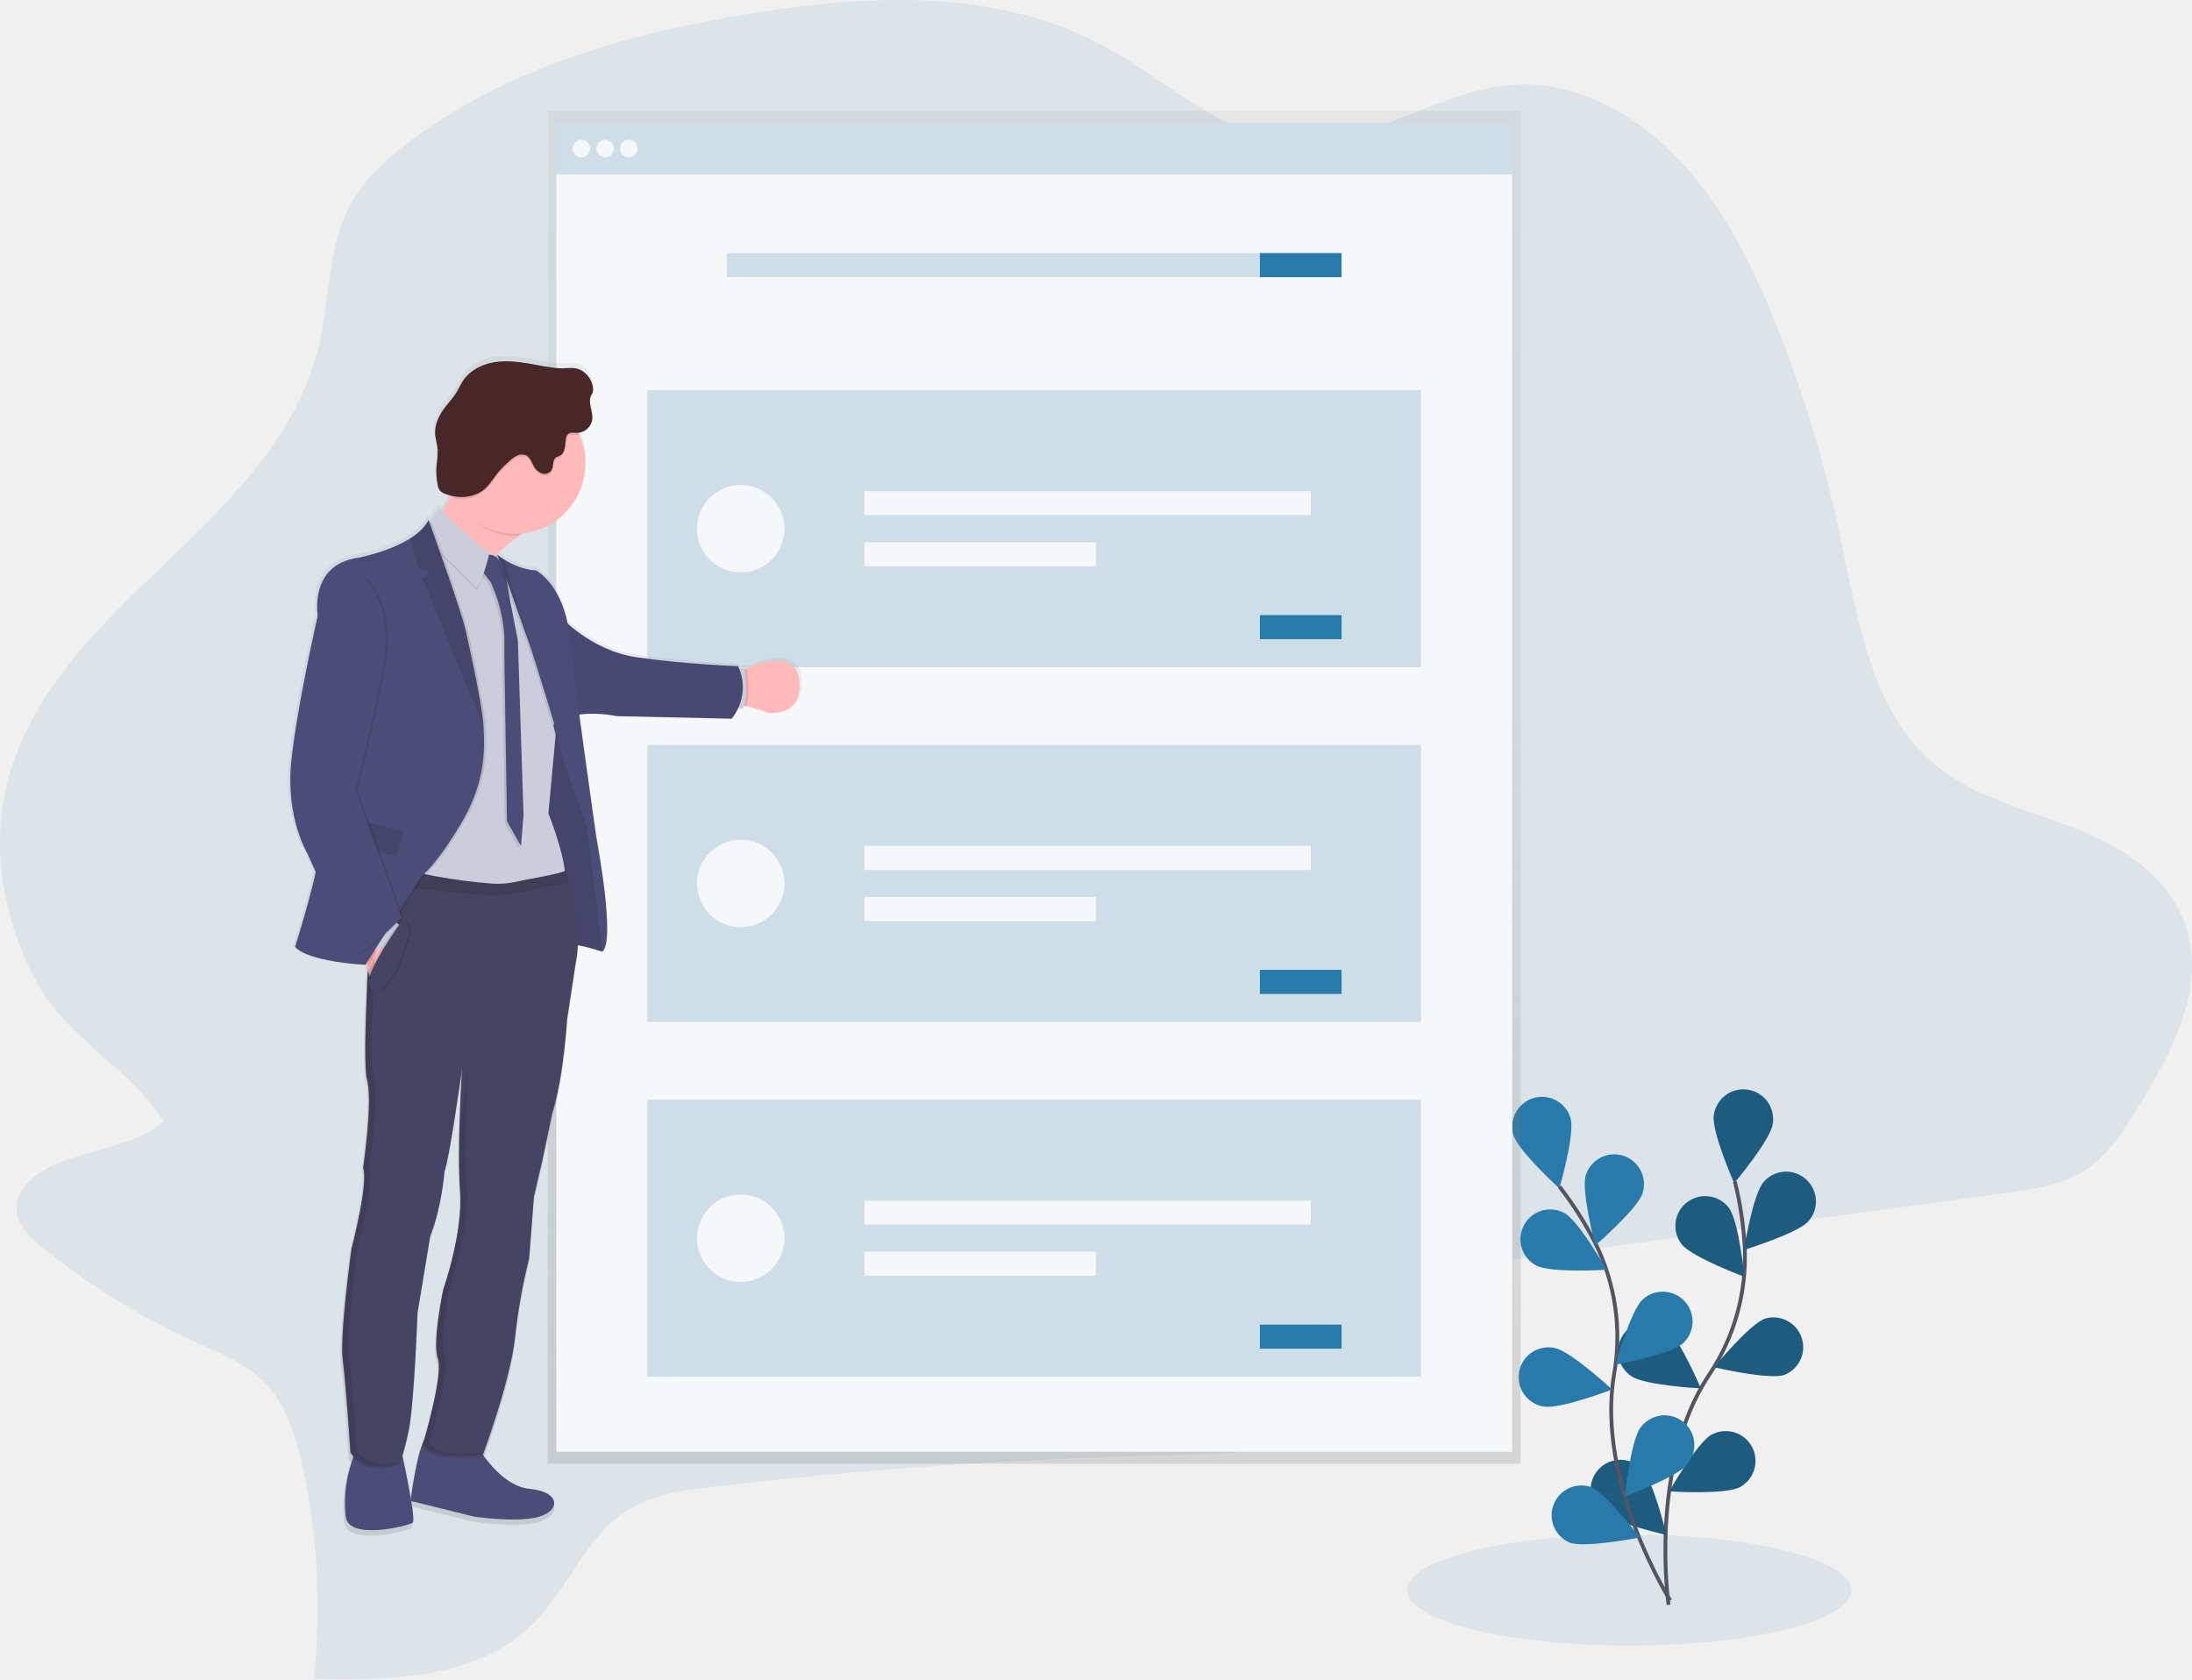
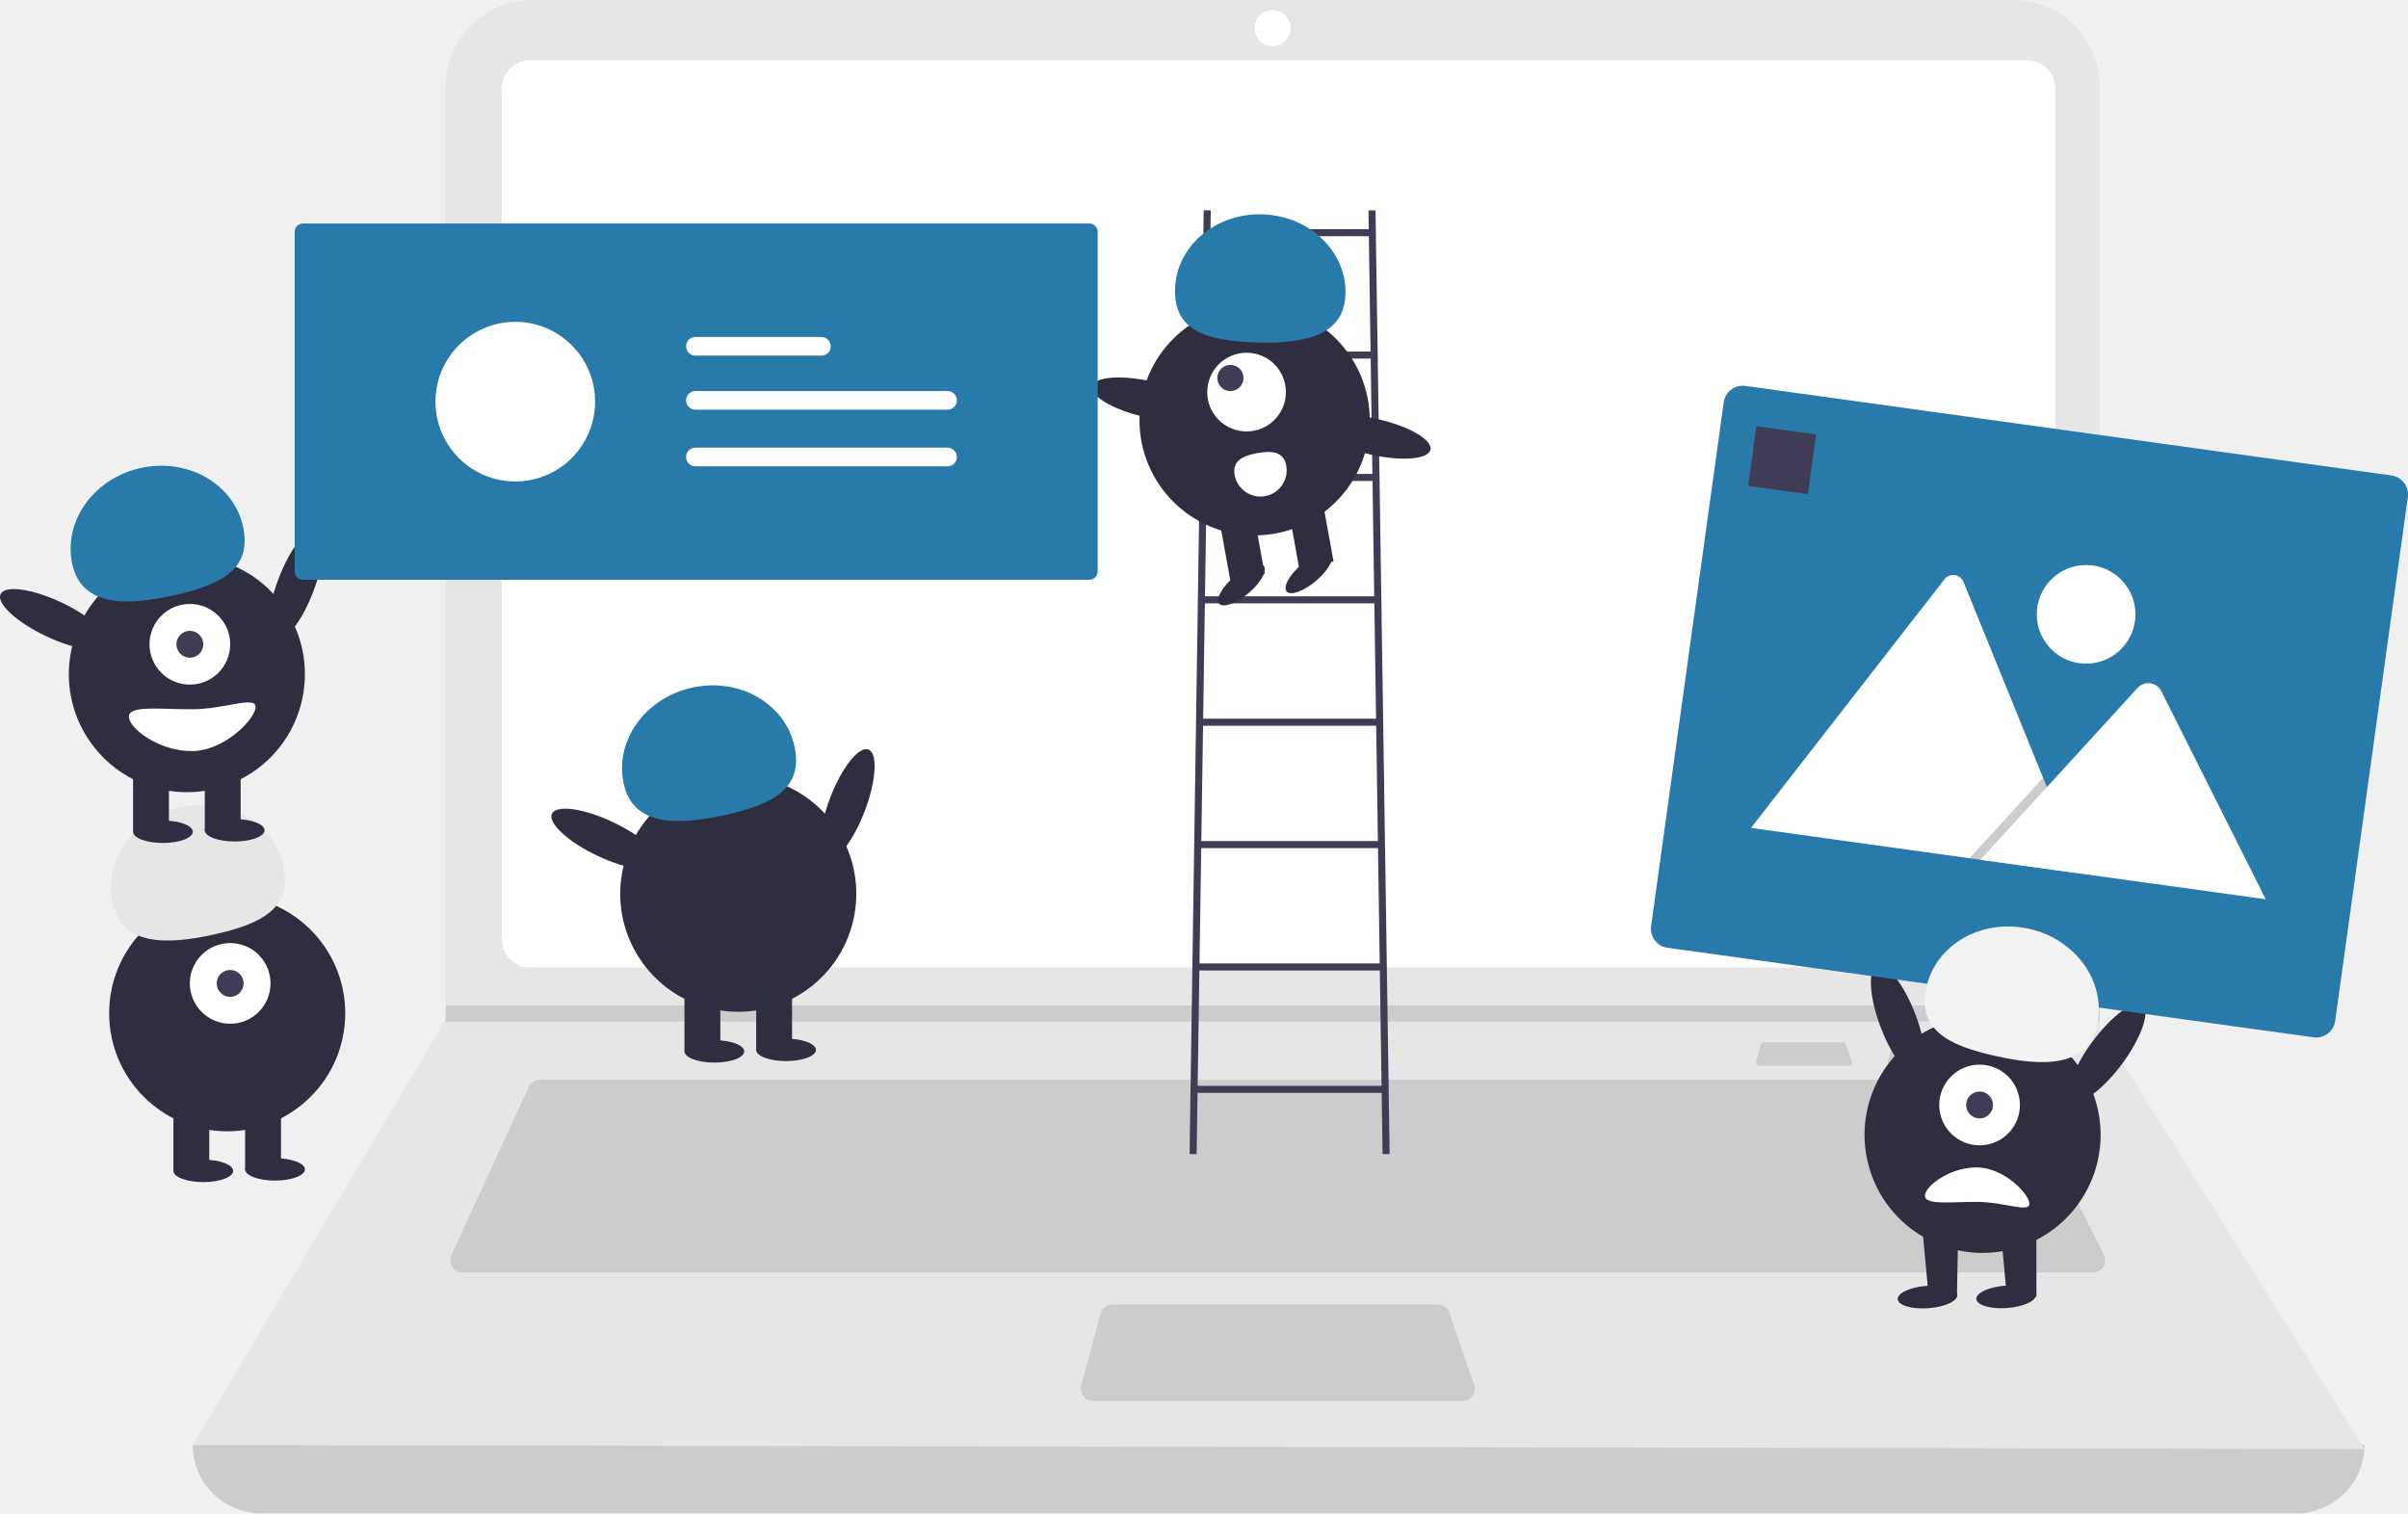
- <svg xmlns="http://www.w3.org/2000/svg" xmlns:xlink="http://www.w3.org/1999/xlink" id="70bb2b30-be60-4de4-9e4b-86e23973444e" data-name="Layer 1" width="1143.11" height="875.78" viewBox="0 0 1143.11 875.78">
-   <defs>
-     <linearGradient id="e5da6213-051c-4da8-b1b3-926fff123e76" x1="539.33" y1="763.29" x2="539.33" y2="57.83" gradientUnits="userSpaceOnUse">
-       <stop offset="0" stop-color="gray" stop-opacity="0.25" />
-       <stop offset="0.54" stop-color="gray" stop-opacity="0.12" />
-       <stop offset="1" stop-color="gray" stop-opacity="0.1" />
-     </linearGradient>
-     <linearGradient id="052f7d93-657d-41ac-9ec0-ae0276bba283" x1="1034.54" y1="812.84" x2="1034.54" y2="197.81" gradientTransform="matrix(-1, 0, 0, 1, 1347.17, 0)" xlink:href="#e5da6213-051c-4da8-b1b3-926fff123e76" />
-   </defs>
-   <ellipse cx="849.67" cy="829.19" rx="115.8" ry="28.95" fill="#277aa9" opacity="0.1" />
-   <path d="M63.7,616.77c-13.1,4.49-29,13.65-26.32,28.21,1.34,7.38,7.32,12.85,13,17.47a368.3,368.3,0,0,0,79.36,49.15c13.57,6.16,28,11.81,38.25,23.17s15,27.24,18.33,42.55a345.86,345.86,0,0,1,5.72,110.41c40.91.78,86.21-.14,115.16-29.61,17.33-17.65,26.62-43.83,47-57.49,13.59-9.11,30.34-11.37,46.52-13.27q114.87-13.43,230.93-16.26c32.42-.79,65.55-1.07,95.82-12.37s57.75-36,63.9-69.49c.95-5.16,1.57-10.85,5.1-14.45,3.15-3.23,7.87-4,12.28-4.57l265.89-36c14.56-2,29.63-4.13,41.89-12.36,11.86-8,19.86-20.78,27.51-33.24,17.53-28.52,35.72-63,23.58-95.61-9.71-26.06-35.81-41.07-60.75-50.39s-51.79-15.87-72.06-34.14c-30.84-27.8-37.68-73.95-46.37-115.36a675.43,675.43,0,0,0-33-109.89C943,151.89,927.85,121,905.27,96.61S851.62,54.93,820,56.17C778.7,57.81,742.37,90,701,86c-34.94-3.35-63.37-31.35-94.83-48.77C550.32,6.28,484.4,9,423.29,18.65c-64.8,10.21-130,28.08-182.5,68.27-12,9.2-23.48,19.82-30.53,33.66-10.8,21.23-9.87,47.1-15.28,70.69-21.8,95-138.68,134.63-162.71,228.94C23.73,453.69,30.05,490,45.72,520.94c16.85,33.31,50.7,47.51,68.05,76.1C102.17,607.63,79.06,611.5,63.7,616.77Z" transform="translate(-28.45 -12.11)" fill="#277aa9" opacity="0.1" />
-   <path d="M898.6,849s-10.48-72.2,21-119.72a110.5,110.5,0,0,0,18.68-67.38,185.42,185.42,0,0,0-5.1-33.61" transform="translate(-28.45 -12.11)" fill="none" stroke="#535461" stroke-miterlimit="10" stroke-width="2" />
-   <path d="M952.92,598.2c-1.21,8.49-20.11,30.91-20.11,30.91S921,602.28,922.18,593.79a15.53,15.53,0,1,1,30.74,4.41Z" transform="translate(-28.45 -12.11)" fill="#277aa9" />
-   <path d="M971.6,648.87c-5.64,6.46-33.69,15-33.69,15s4.64-29,10.27-35.42a15.53,15.53,0,1,1,23.42,20.41Z" transform="translate(-28.45 -12.11)" fill="#277aa9" />
-   <path d="M959,729.07c-8.13,2.74-36.66-4-36.66-4s18.62-22.66,26.75-25.39A15.53,15.53,0,0,1,959,729.07Z" transform="translate(-28.45 -12.11)" fill="#277aa9" />
-   <path d="M935.76,787.61c-7.55,4.07-36.81,2.2-36.81,2.2s14.52-25.47,22.07-29.54a15.53,15.53,0,0,1,14.74,27.34Z" transform="translate(-28.45 -12.11)" fill="#277aa9" />
-   <path d="M905.4,660.9c5.24,6.79,32.74,17,32.74,17s-2.92-29.18-8.16-36a15.53,15.53,0,0,0-24.58,19Z" transform="translate(-28.45 -12.11)" fill="#277aa9" />
-   <path d="M879.12,729.7c7,4.91,36.31,6.41,36.31,6.41s-11.5-27-18.54-31.88a15.53,15.53,0,1,0-17.77,25.47Z" transform="translate(-28.45 -12.11)" fill="#277aa9" />
-   <path d="M862.75,800.08c6.1,6,34.71,12.45,34.71,12.45S890.68,784,884.57,778a15.53,15.53,0,1,0-21.82,22.1Z" transform="translate(-28.45 -12.11)" fill="#277aa9" />
-   <path d="M952.92,598.2c-1.21,8.49-20.11,30.91-20.11,30.91S921,602.28,922.18,593.79a15.53,15.53,0,1,1,30.74,4.41Z" transform="translate(-28.45 -12.11)" opacity="0.25" />
-   <path d="M971.6,648.87c-5.64,6.46-33.69,15-33.69,15s4.64-29,10.27-35.42a15.53,15.53,0,1,1,23.42,20.41Z" transform="translate(-28.45 -12.11)" opacity="0.25" />
-   <path d="M959,729.07c-8.13,2.74-36.66-4-36.66-4s18.62-22.66,26.75-25.39A15.53,15.53,0,0,1,959,729.07Z" transform="translate(-28.45 -12.11)" opacity="0.25" />
-   <path d="M935.76,787.61c-7.55,4.07-36.81,2.2-36.81,2.2s14.52-25.47,22.07-29.54a15.53,15.53,0,0,1,14.74,27.34Z" transform="translate(-28.45 -12.11)" opacity="0.25" />
-   <path d="M905.4,660.9c5.24,6.79,32.74,17,32.74,17s-2.92-29.18-8.16-36a15.53,15.53,0,0,0-24.58,19Z" transform="translate(-28.45 -12.11)" opacity="0.25" />
-   <path d="M879.12,729.7c7,4.91,36.31,6.41,36.31,6.41s-11.5-27-18.54-31.88a15.53,15.53,0,1,0-17.77,25.47Z" transform="translate(-28.45 -12.11)" opacity="0.25" />
-   <path d="M862.75,800.08c6.1,6,34.71,12.45,34.71,12.45S890.68,784,884.57,778a15.53,15.53,0,1,0-21.82,22.1Z" transform="translate(-28.45 -12.11)" opacity="0.25" />
-   <path d="M899.46,846.71s-38.84-61.76-29.27-118A110.5,110.5,0,0,0,860,659.56a185.49,185.49,0,0,0-18.29-28.66" transform="translate(-28.45 -12.11)" fill="none" stroke="#535461" stroke-miterlimit="10" stroke-width="2" />
-   <path d="M847.51,595.43c2.32,8.26-5.87,36.41-5.87,36.41s-21.7-19.72-24-28a15.53,15.53,0,1,1,29.9-8.44Z" transform="translate(-28.45 -12.11)" fill="#277aa9" />
-   <path d="M885.11,634.19c-2.53,8.19-24.71,27.37-24.71,27.37s-7.5-28.34-5-36.54a15.53,15.53,0,0,1,29.68,9.17Z" transform="translate(-28.45 -12.11)" fill="#277aa9" />
-   <path d="M906.07,712.63c-6.32,5.79-35.15,11.15-35.15,11.15s7.84-28.25,14.16-34a15.53,15.53,0,0,1,21,22.9Z" transform="translate(-28.45 -12.11)" fill="#277aa9" />
-   <path d="M908.57,775.55c-5.25,6.78-32.76,16.93-32.76,16.93s3-29.17,8.2-36a15.53,15.53,0,1,1,24.56,19Z" transform="translate(-28.45 -12.11)" fill="#277aa9" />
-   <path d="M829.47,672c7.54,4.09,36.8,2.26,36.8,2.26s-14.48-25.49-22-29.57A15.53,15.53,0,1,0,829.47,672Z" transform="translate(-28.45 -12.11)" fill="#277aa9" />
-   <path d="M833.32,745.56c8.42,1.64,35.8-8.85,35.8-8.85s-21.45-20-29.87-21.63a15.53,15.53,0,1,0-5.93,30.48Z" transform="translate(-28.45 -12.11)" fill="#277aa9" />
-   <path d="M846.87,816.54c8,3,36.78-2.69,36.78-2.69s-17.76-23.32-25.78-26.36a15.53,15.53,0,0,0-11,29Z" transform="translate(-28.45 -12.11)" fill="#277aa9" />
-   <polygon points="285.63 57.83 285.63 85.21 285.63 763.29 793.03 763.29 793.03 85.21 793.03 57.83 285.63 57.83" fill="url(#e5da6213-051c-4da8-b1b3-926fff123e76)" />
-   <rect x="290.08" y="64.02" width="498.5" height="26.89" fill="#f6f7f9" />
-   <g opacity="0.2">
-     <rect x="290.08" y="64.02" width="498.5" height="26.89" fill="#277aa9" />
-   </g>
-   <rect x="290.08" y="90.91" width="498.5" height="666.19" fill="#f6f7f9" />
-   <circle cx="303.19" cy="77.47" r="4.56" fill="#f6f7f9" />
-   <circle cx="315.55" cy="77.47" r="4.56" fill="#f6f7f9" />
-   <circle cx="327.91" cy="77.47" r="4.56" fill="#f6f7f9" />
-   <g opacity="0.2">
-     <rect x="379.05" y="131.98" width="320.55" height="12.55" fill="#277aa9" />
-   </g>
-   <rect x="657.01" y="131.98" width="42.59" height="12.55" fill="#277aa9" />
-   <g opacity="0.2">
-     <rect x="337.61" y="203.47" width="403.44" height="144.49" fill="#277aa9" />
-   </g>
-   <rect x="450.83" y="256.13" width="232.71" height="12.55" fill="#f6f7f9" />
-   <rect x="450.83" y="282.75" width="120.73" height="12.55" fill="#f6f7f9" />
-   <rect x="657.01" y="320.77" width="42.59" height="12.55" fill="#277aa9" />
-   <circle cx="386.28" cy="275.71" r="22.81" fill="#f6f7f9" />
-   <g opacity="0.2">
-     <rect x="337.61" y="388.46" width="403.44" height="144.49" fill="#277aa9" />
-   </g>
-   <rect x="450.83" y="441.12" width="232.71" height="12.55" fill="#f6f7f9" />
-   <rect x="450.83" y="467.74" width="120.73" height="12.55" fill="#f6f7f9" />
-   <rect x="657.01" y="505.76" width="42.59" height="12.55" fill="#277aa9" />
-   <circle cx="386.28" cy="460.7" r="22.81" fill="#f6f7f9" />
-   <g opacity="0.2">
-     <rect x="337.61" y="573.45" width="403.44" height="144.49" fill="#277aa9" />
-   </g>
-   <rect x="450.83" y="626.11" width="232.71" height="12.55" fill="#f6f7f9" />
-   <rect x="450.83" y="652.73" width="120.73" height="12.55" fill="#f6f7f9" />
-   <rect x="657.01" y="690.75" width="42.59" height="12.55" fill="#277aa9" />
-   <circle cx="386.28" cy="645.69" r="22.81" fill="#f6f7f9" />
-   <path d="M192,466.51c-3.87,17.61-10.85,39.31-10.85,39.31,6.9,8.05,37,9.49,37,9.49l.05-.06.47,0c.21,1.11.45,2.18.74,3.2q-.08,1.51-.15,3.06a8.35,8.35,0,0,0-.43,3.76,8.52,8.52,0,0,0,.22.84c-.72,15.94-1.23,32.94-.79,42.76a41.15,41.15,0,0,0,.85,8.28,29.81,29.81,0,0,1,.88,6.35c.49,14.37-3,38.51-3,38.51s.09.33.14.5c-.06.41-.1.65-.1.65a11.39,11.39,0,0,1,.51,3c.26,12.12-6.69,38.49-6.69,38.49s-5.62,40.55-4.82,56a35.62,35.62,0,0,0,.27,3.69c1.72,12.85,4,48.73,4,48.73a16.12,16.12,0,0,0,1.31,1.69c-.2.8-.44,1.61-.7,2.41a67.6,67.6,0,0,0-3.35,25.12c.07,1,.15,2.09.25,3.19,1.15,13.24,33.18,5,35.29,3.46.72-.53.21-5.33-.78-11.42l33,8.15s23.4,3.46,34.53,0,10.74-13-5.18-14.57c-11.15-1.08-20-11.46-24.37-17.59,1.69-4.61,14.36-39.6,16.69-61.26a306.66,306.66,0,0,1,7.39-41.52l2.49-32.23,4.42-19,5.27-25.12c5.95-18.42,7.77-49.21,7.77-49.21l4.6-30.21A58.48,58.48,0,0,0,330,505a111.68,111.68,0,0,1,12.75,3.41c7.2-5.6-3-59.56-3-59.56s-4.91-34.08-9.07-65.15c9.53-1.43,19.86.81,19.86.81l60.43,1.33a30.71,30.71,0,0,0,3.24-5.28h2.59a5.55,5.55,0,0,0,.75-1.46l1.07.2a89.37,89.37,0,0,1,11.56,3.51s19.06,2.3,16.18-17.69c-2.14-14.9-19.1-9.49-27.58-5.79l-1.07.49c-.08-.56-.13-.88-.13-.88l-2.73.5a13.2,13.2,0,0,0-.57-1.22s-29.64-1.15-53.67-4.75c-17.09-2.56-30-12.33-36.07-17.75-4.21-21.37-16.44-27.86-16.44-27.86-6.79-.34-12.91-3.33-16.67-5.64a35.23,35.23,0,0,1-3.9-2.7l-.66.38-.08-.07c4.07-3.78,8.29-7.25,12-10.16l1.67-1.29a37.07,37.07,0,0,0,30.28-51.91c-.16-.36-.35-.72-.52-1.07a8.32,8.32,0,0,0,7.34-7.23c.37-4.19-2.52-8.65-.63-12.41a12.06,12.06,0,0,0,.9-1.75,4.73,4.73,0,0,0,.14-1.76,12.39,12.39,0,0,0-5-9c-4.29-3.11-8.1-1.53-12.79-1.8-5.42-.31-10.79-1.62-16.13-2.5-6.13-1-12.41-1.68-18.53-.61s-12.11,4.07-15.66,9.17c-1.52,2.18-2.55,4.67-4,6.92-1.63,2.6-3.74,4.85-5.61,7.27-3.15,4.07-5.7,8.95-5.45,14.09.14,2.91,1.17,5.71,1.37,8.62a52.49,52.49,0,0,1-.6,8.1,35.46,35.46,0,0,0,.59,10.33,6.4,6.4,0,0,0,1.18,2.94,6.27,6.27,0,0,0,2.6,1.67,23.23,23.23,0,0,0,3.19,1,45.69,45.69,0,0,1-4.47,8.05l-1.62-1.68-4.38,6.84-.17-.46c-.21.43-.45.84-.7,1.25l-.45-1.25c-1.94,3.89-5.57,7.14-9.81,9.82-11.46,7.2-27.45,10.18-27.45,10.18-25.76,3.74-21,30.35-21,30.35s-10.93,47.48-14,76.83,8.34,48.05,8.34,48.05Zm122.85-86.78c1,3.27,1.88,6.37,2.63,9.08L317,389C316.45,386.49,315.7,383.27,314.88,379.73Zm-28.34-79.67-.14.09.13-.13ZM242.08,796.19c-1.26-7.53-3.14-16.62-4.3-22.05.82-2.67,1.91-6.75,3.19-12.82,2.88-13.61,4.6-61.77,4.6-61.77l6.72-40.46c6.14-15.54,7.48-34,7.48-34,2.47-6.52,8.18-46.43,9.09-52.84-.26,4.43-.88,15.65-1.21,28.11,0,.11,0,.23,0,.34-.25,9.41-.32,19.5,0,27.87v0c.09,2.35.21,4.58.37,6.64.05.53.08,1.08.1,1.62.72,21.7-9,49-9,49s-4.33,20.24-3.69,31.55a20.82,20.82,0,0,0,.86,6,10.61,10.61,0,0,1,.49,2.78c.18,10.82-6.21,33.53-7.84,39.1C245.38,772.6,242.73,791.31,242.08,796.19Z" transform="translate(-28.45 -12.11)" fill="url(#052f7d93-657d-41ac-9ec0-ae0276bba283)" />
-   <path d="M277.73,766.66s11.22,20.34,27,21.86,16.16,11,5.13,14.45-34.22,0-34.22,0l-33.08-8.17s4-32.7,9.31-34.41S277.73,766.66,277.73,766.66Z" transform="translate(-28.45 -12.11)" fill="#4c4c78" />
-   <path d="M237.42,767s8.37,37.64,6.28,39.17-33.84,9.69-35-3.43c-.1-1.09-.18-2.15-.24-3.16a66.64,66.64,0,0,1,3.32-24.9,20.63,20.63,0,0,0,1.29-7.68C212.52,761.72,237.42,767,237.42,767Z" transform="translate(-28.45 -12.11)" fill="#4c4c78" />
-   <path d="M247.79,290.47s25.66,63,21.1,42.8c-3-13.42,16.51-31.23,30-41.7,6.87-5.34,12.19-8.77,12.19-8.77s-48.2-56.18-44.78-31.94a36.5,36.5,0,0,1-2.63,19.56A51.28,51.28,0,0,1,247.79,290.47Z" transform="translate(-28.45 -12.11)" fill="#ffb9b9" />
-   <path d="M411.77,380a14.75,14.75,0,0,1,5.87.37,86.62,86.62,0,0,1,11.45,3.48s18.9,2.28,16-17.53c-2.12-14.78-18.92-9.42-27.33-5.74-2.86,1.25-4.76,2.31-4.76,2.31Z" transform="translate(-28.45 -12.11)" fill="#ffb9b9" />
-   <path d="M411.77,380a14.75,14.75,0,0,1,5.87.37c2.05-5.19.49-17.48.16-19.79-2.86,1.25-4.76,2.31-4.76,2.31Z" transform="translate(-28.45 -12.11)" opacity="0.1" />
-   <path d="M411.67,361.13l4.94-.91s2.54,17-.77,21.44h-5.69Z" transform="translate(-28.45 -12.11)" fill="#cbcdda" />
-   <path d="M312.52,392.12s15.12-9,16.92,2.37,4.19,30.9,4.19,30.9l4.18,24.81,5.42,49.72-.76,8.46S326.4,503,322.6,504.86,315.75,484,315.75,484l-6.27-23.58-1-50Z" transform="translate(-28.45 -12.11)" fill="#4c4c78" />
-   <path d="M312.52,392.12s15.12-9,16.92,2.37,4.19,30.9,4.19,30.9l4.18,24.81,5.42,49.72-.76,8.46S326.4,503,322.6,504.86,315.75,484,315.75,484l-6.27-23.58-1-50Z" transform="translate(-28.45 -12.11)" opacity="0.1" />
-   <path d="M320.65,333.56s15.69,17.68,39.5,21.25,53.19,4.7,53.19,4.7,7.41,13.26-3.28,27.38l-59.89-1.32s-13.26-2.88-23.53,0Z" transform="translate(-28.45 -12.11)" fill="#4c4c78" />
-   <path d="M320.65,333.56s15.69,17.68,39.5,21.25,53.19,4.7,53.19,4.7,7.41,13.26-3.28,27.38l-59.89-1.32s-13.26-2.88-23.53,0Z" transform="translate(-28.45 -12.11)" opacity="0.05" />
-   <path d="M450.84,406.14" transform="translate(-28.45 -12.11)" fill="none" stroke="blue" stroke-miterlimit="10" />
-   <path d="M266.23,269.87c5.85,12.51,16,21.74,30.76,21.74.65,0,1.28,0,1.92,0,6.87-5.34,12.19-8.77,12.19-8.77s-48.2-56.18-44.78-31.94C267.37,258.27,268.58,264.3,266.23,269.87Z" transform="translate(-28.45 -12.11)" opacity="0.1" />
-   <path d="M260.25,253.73A36.74,36.74,0,1,0,297,217,36.66,36.66,0,0,0,260.25,253.73Z" transform="translate(-28.45 -12.11)" fill="#ffb9b9" />
-   <path d="M237.8,478.24s81.94,7.23,85-3.23-8.36-38.78-8.36-38.78l3.66-39.55.14-1.52S308,352.38,308.34,349c.35-3.07-16.53-39-20-46.31l-.63-1.32-.65.38-.28.17-4,2.34-15.87-3.74-19.1-10L246,399.92Z" transform="translate(-28.45 -12.11)" fill="#cbcdda" />
-   <path d="M280.39,302.66s5.61-1.52,7.8,4.09a57.66,57.66,0,0,0,3,7l2.19,13,4,20.53,2.94,91L299,454.48l-7.32-13-1.33-85v-10.6a76.71,76.71,0,0,0-6.1-26.56l-1-2.39-6.37-8.17Z" transform="translate(-28.45 -12.11)" opacity="0.1" />
-   <path d="M281.53,301.52s5.61-1.52,7.8,4.09a57.66,57.66,0,0,0,3,7l2.19,13,4,20.53,2.95,91-1.34,16.16-7.32-13-1.33-85v-10.6a76.7,76.7,0,0,0-6.09-26.56l-1-2.39L278,307.61Z" transform="translate(-28.45 -12.11)" fill="#4c4c78" />
-   <path d="M257.58,278s19.39,20.54,26.23,23c0,0-3.42,15.59-6.84,18.63,0,0-20.35-20.75-24-22.43l-3-7.39Z" transform="translate(-28.45 -12.11)" opacity="0.1" />
-   <path d="M257.58,276.9s19.39,20.54,26.23,23c0,0-3.42,15.59-6.84,18.63,0,0-20.35-20.75-24-22.43l-3-7.39Z" transform="translate(-28.45 -12.11)" fill="#cbcdda" />
-   <path d="M286.58,301.35l.2.53L293,318.54,304.1,350s.11.32.3.92c1.84,5.72,11.74,36.77,13.69,45.8l.14-1.52S308,352.38,308.34,349c.35-3.07-16.53-39-20-46.31-.55-.38-1-.7-1.28-.94Z" transform="translate(-28.45 -12.11)" opacity="0.1" />
-   <path d="M287.71,301.33l6.42,17.21L305.24,350s.11.32.3.92c1.95,6.1,13.06,40.9,14,47.27,1,7,15,44.78,15,44.78l8,65.45c7.13-5.56-3-59-3-59s-11.41-79.28-14.11-105.65S308.1,309.6,308.1,309.6c-6.73-.34-12.79-3.3-16.52-5.59A35.28,35.28,0,0,1,287.71,301.33Z" transform="translate(-28.45 -12.11)" fill="#4c4c78" />
-   <path d="M207.2,722.36c1.71,12.74,4,48.3,4,48.3,8,12,25.67,5.51,25.67,5.51s1.89-3.62,4.74-17.12,4.57-61.22,4.57-61.22l6.66-40.11c6.08-15.4,7.41-33.65,7.41-33.65,2.66-7,9.13-53.24,9.13-53.24s-2.67,41.45-1,63.31-8.74,51.34-8.74,51.34-5.9,27.57-2.85,36.12-7.61,43.92-7.61,43.92c.95,10.27,31.18,6.08,31.18,6.08s14.26-38.21,16.73-61.22a303.86,303.86,0,0,1,7.33-41.16l2.46-31.94,4.38-18.82,5.23-24.9c5.89-18.26,7.7-48.77,7.7-48.77l4.56-29.94c3-14.81-.87-32.17-3.47-41.29-1.12-3.93-2-6.34-2-6.34-2.62,1.86-17.62,4-25.38,5.81a44.16,44.16,0,0,1-13,1A288.83,288.83,0,0,1,227,463.44l-2-.6-.4,3.42-.94,8.16L222,488.89s-5.14,77.19-2.1,87.65-2.09,45.59-2.09,45.59c2.85,8.34-6.08,42.24-6.08,42.24S205.49,709.63,207.2,722.36Z" transform="translate(-28.45 -12.11)" opacity="0.1" />
-   <path d="M207.2,721.22c1.71,12.74,4,48.3,4,48.3,8,12,25.67,5.51,25.67,5.51s1.89-3.62,4.74-17.12,4.57-61.22,4.57-61.22l6.66-40.11c6.08-15.4,7.41-33.65,7.41-33.65,2.66-7,9.13-53.24,9.13-53.24s-2.67,41.45-1,63.31-8.74,51.34-8.74,51.34-5.9,27.57-2.85,36.12-7.61,43.92-7.61,43.92c.95,10.27,31.18,6.08,31.18,6.08s14.26-38.21,16.73-61.22a303.86,303.86,0,0,1,7.33-41.16l2.46-31.94,4.38-18.82,5.23-24.9c5.89-18.26,7.7-48.77,7.7-48.77l4.56-29.95c3-14.8-.87-32.16-3.47-41.28-1.12-3.93-2-6.34-2-6.34-2.62,1.86-17.62,4-25.38,5.81a44.16,44.16,0,0,1-13,1A288.83,288.83,0,0,1,227,462.3l-2-.6-.4,3.42-.94,8.16L222,487.75s-5.14,77.19-2.1,87.65S217.84,621,217.84,621c2.85,8.34-6.08,42.24-6.08,42.24S205.49,708.49,207.2,721.22Z" transform="translate(-28.45 -12.11)" fill="#474463" />
-   <path d="M260.25,253.73A36.66,36.66,0,0,0,265.12,272c5.72,1,11.81-.1,16.14-3.89,2.93-2.58,4.82-6.11,7.34-9.1a53.49,53.49,0,0,1,5.25-5.18,16.26,16.26,0,0,1,4.14-3,5.62,5.62,0,0,1,5-.06c2,1.13,2.72,3.64,3.86,5.65a7.54,7.54,0,0,0,4.21,3.67,4.46,4.46,0,0,0,5-1.71c1.24-2.14.33-5.48,2.42-6.78a12.6,12.6,0,0,1,1.7-.69c2.69-1.22,3-4.83,3.22-7.77.12-1.45.43-3.09,1.65-3.87s2.81-.39,4.26-.35a6,6,0,0,0,1.28-.11,36.74,36.74,0,0,0-70.33,14.89Z" transform="translate(-28.45 -12.11)" opacity="0.1" />
-   <path d="M332.79,206a12.2,12.2,0,0,1,4.95,8.88,4.67,4.67,0,0,1-.13,1.75,13,13,0,0,1-.89,1.74c-1.88,3.72,1,8.14.62,12.3a8.18,8.18,0,0,1-8,7.18c-1.45,0-3-.43-4.26.35s-1.53,2.42-1.65,3.87c-.23,2.95-.53,6.56-3.22,7.77a14.11,14.11,0,0,0-1.7.7c-2.09,1.3-1.17,4.65-2.42,6.77a4.45,4.45,0,0,1-5,1.72,7.58,7.58,0,0,1-4.21-3.67c-1.15-2-1.84-4.52-3.86-5.65a5.65,5.65,0,0,0-5,.05,16.3,16.3,0,0,0-4.14,3,54.63,54.63,0,0,0-5.25,5.18c-2.52,3-4.41,6.52-7.35,9.1-5.52,4.85-14,5.33-20.8,2.57a6.36,6.36,0,0,1-2.58-1.65A6.46,6.46,0,0,1,256.7,265a35.54,35.54,0,0,1-.59-10.24,51.68,51.68,0,0,0,.6-8c-.19-2.88-1.22-5.66-1.36-8.54-.25-5.09,2.28-9.93,5.4-14,1.86-2.4,3.95-4.63,5.56-7.2,1.4-2.23,2.42-4.7,3.93-6.86,3.52-5,9.46-8,15.52-9.09s12.29-.4,18.37.6c5.29.88,10.61,2.17,16,2.48C324.76,204.43,328.54,202.86,332.79,206Z" transform="translate(-28.45 -12.11)" fill="#472727" />
-   <path d="M287.71,301.33l6.42,17.21L305.24,350s.11.32.3.92l0,0-14-46.91A35.28,35.28,0,0,1,287.71,301.33Z" transform="translate(-28.45 -12.11)" opacity="0.1" />
-   <path d="M218.32,498.21s-.67,20.81,4.94,26l14.92-28.14L225.64,490Z" transform="translate(-28.45 -12.11)" fill="#ffb9b9" />
-   <path d="M183.48,505.81c6.85,8,36.64,9.41,36.64,9.41l29.53-46.48s7-4.85,20.09-26.67,12.69-38.64,12-51.19-9-48.63-9-48.63c-1.27-8.12-19.66-59-19.66-59-1.93,3.86-5.52,7.07-9.73,9.73C232,300.09,216.13,303,216.13,303c-25.53,3.71-20.82,30.09-20.82,30.09S195,435.66,196.6,447.92,183.48,505.81,183.48,505.81Z" transform="translate(-28.45 -12.11)" opacity="0.1" />
-   <polygon points="189.49 490.09 190.34 497.69 200.71 493.89 208.31 482.39 202.61 477.92 189.49 490.09" fill="#cbcdda" />
-   <path d="M218.3,472.73l5.42.55L276,478.5a84.69,84.69,0,0,0,25.12-1.23l24.23-4.85c-1.12-3.93-2-6.34-2-6.34-2.62,1.86-17.62,4-25.38,5.81a44.16,44.16,0,0,1-13,1A288.83,288.83,0,0,1,227,462.3l-2.36,2.82Z" transform="translate(-28.45 -12.11)" opacity="0.1" />
-   <g opacity="0.1">
-     <path d="M322.75,466.37a5.45,5.45,0,0,0,.51-.29l.05.14Z" transform="translate(-28.45 -12.11)" />
-     <path d="M211.71,663.23s8.94-33.9,6.08-42.24c0,0,5.14-35.13,2.09-45.59s2.1-87.65,2.1-87.65l1.69-14.47,1-8.16.4-3.42s.68.22,2,.6l1.21.36L228,464l-.95,8.16-1.69,14.47s-5.13,77.18-2.1,87.65-2.08,45.59-2.08,45.59c2.85,8.34-6.08,42.24-6.08,42.24s-6.28,45.26-4.57,58,4,48.29,4,48.29c5.83,8.76,16.84,7.66,22.34,6.43-.06.15-.1.23-.1.23s-17.68,6.46-25.67-5.51c0,0-2.28-35.56-4-48.3S211.71,663.23,211.71,663.23Z" transform="translate(-28.45 -12.11)" />
-     <path d="M256.77,720.46c-3-8.55,2.86-36.12,2.86-36.12s10.44-29.47,8.73-51.34c-.71-9.11-.66-21.61-.36-33.1,2.43-14.8,4.74-31.35,4.74-31.35s-2.67,41.44-.95,63.31-8.74,51.34-8.74,51.34-5.9,27.57-2.85,36.12-7.61,43.92-7.61,43.92c.76,8.23,20.3,7.18,28,6.43l-.29.79s-30.23,4.19-31.17-6.08C249.17,764.38,259.81,729,256.77,720.46Z" transform="translate(-28.45 -12.11)" />
-   </g>
-   <path d="M182.34,505.81c6.85,8,36.64,9.41,36.64,9.41l29.52-46.48s7-4.85,20.1-26.67,12.69-38.64,12-51.19-9-48.63-9-48.63c-1.27-8.12-19.66-59-19.66-59-1.93,3.86-5.52,7.07-9.73,9.73C230.85,300.09,215,303,215,303c-25.53,3.71-20.82,30.09-20.82,30.09s-.28,102.53,1.29,114.79S182.34,505.81,182.34,505.81Z" transform="translate(-28.45 -12.11)" fill="#4c4c78" />
-   <path d="M246.5,308.46l6.42,2.42-4.28,3,31.92,77c-.74-12.55-9-48.63-9-48.63-1.27-8.12-19.66-59-19.66-59-1.93,3.86-5.52,7.07-9.73,9.73Z" transform="translate(-28.45 -12.11)" opacity="0.1" />
-   <polygon points="210.36 433.52 177.7 425.11 173.42 438.37 206.79 446.5 210.36 433.52" opacity="0.1" />
-   <path d="M220.12,313.88s14.83,14,9.27,45.06-14.54,64.88-14.54,64.88L239,490.7s-16.83,17.54-25.1,19.67l-24.1-53.47s-11.26-18.54-8.27-47.62,13.83-76.15,13.83-76.15S195.31,304.47,220.12,313.88Z" transform="translate(-28.45 -12.11)" opacity="0.1" />
-   <path d="M219,313.88s14.83,14,9.27,45.06-14.54,64.88-14.54,64.88L237.8,490.7S221,508.24,212.71,510.37l-24.1-53.47s-11.26-18.54-8.27-47.62,13.83-76.15,13.83-76.15S194.17,304.47,219,313.88Z" transform="translate(-28.45 -12.11)" fill="#4c4c78" />
-   <path d="M237,492.12s-18.82,26-17.39,33,6.94,3.23,6.94,3.23L234,518.17l6.66-19S240,491,237,492.12Z" transform="translate(-28.45 -12.11)" opacity="0.1" />
-   <path d="M239.33,492.12s-18.83,26-17.4,33,6.94,3.23,6.94,3.23l7.41-10.17,6.66-19S242.29,491,239.33,492.12Z" transform="translate(-28.45 -12.11)" opacity="0.1" />
-   <path d="M238.18,492.12s-18.82,26-17.39,33,6.94,3.23,6.94,3.23l7.41-10.17,6.66-19S241.15,491,238.18,492.12Z" transform="translate(-28.45 -12.11)" fill="#474463" />
+ <svg xmlns="http://www.w3.org/2000/svg" id="f241e7b9-92bc-4a39-8e1f-dd6f59c49ece" data-name="Layer 1" width="878.64" height="552.215" viewBox="0 0 878.64 552.215">
+   <path d="M998.543,726.107H255.909a24.901,24.901,0,0,1-24.901-24.901v0q403.807-46.93,792.435,0v0A24.901,24.901,0,0,1,998.543,726.107Z" transform="translate(-160.6798 -173.8927)" fill="#ccc" />
+   <path d="M1023.444,702.671,231.008,701.206l91.84-154.532.439-.732V205.37a31.475,31.475,0,0,1,31.478-31.478H895.292a31.475,31.475,0,0,1,31.478,31.478v342.915Z" transform="translate(-160.6798 -173.8927)" fill="#e6e6e6" />
+   <path d="M354.048,195.864a10.265,10.265,0,0,0-10.253,10.253V516.647a10.265,10.265,0,0,0,10.253,10.253H900.404a10.266,10.266,0,0,0,10.253-10.253V206.117a10.265,10.265,0,0,0-10.253-10.253Z" transform="translate(-160.6798 -173.8927)" fill="#fff" />
+   <path d="M357.639,567.913a4.406,4.406,0,0,0-3.992,2.558l-28.299,61.52a4.394,4.394,0,0,0,3.992,6.231H924.45a4.394,4.394,0,0,0,3.929-6.36l-30.76-61.52a4.372,4.372,0,0,0-3.929-2.429Z" transform="translate(-160.6798 -173.8927)" fill="#ccc" />
+   <circle cx="464.349" cy="10.253" r="6.591" fill="#fff" />
+   <path d="M566.534,649.94a4.401,4.401,0,0,0-4.243,3.251l-7.099,26.366a4.394,4.394,0,0,0,4.243,5.537H694.433a4.393,4.393,0,0,0,4.151-5.832l-9.126-26.366a4.397,4.397,0,0,0-4.153-2.957Z" transform="translate(-160.6798 -173.8927)" fill="#ccc" />
+   <polygon points="766.09 366.922 766.09 372.782 162.169 372.782 162.623 372.049 162.623 366.922 766.09 366.922" fill="#ccc" />
+   <path d="M852.227,554.237a1.072,1.072,0,0,0-1.033.792l-1.729,6.42a1.07,1.07,0,0,0,1.033,1.348H883.372a1.07,1.07,0,0,0,1.011-1.42l-2.222-6.42a1.071,1.071,0,0,0-1.011-.72Z" transform="translate(-160.6798 -173.8927)" fill="#ccc" />
+   <path d="M804.227,554.237a1.072,1.072,0,0,0-1.033.792l-1.729,6.42a1.07,1.07,0,0,0,1.033,1.348H835.372a1.07,1.07,0,0,0,1.011-1.42l-2.222-6.42a1.071,1.071,0,0,0-1.011-.72Z" transform="translate(-160.6798 -173.8927)" fill="#ccc" />
+   <path d="M665.161,595.032h2.576l-5.153-344.388h-2.576l.103,6.871H602.364l.103-6.871h-2.576l-5.153,344.388h2.576l.334-22.329h67.179Zm-3.714-248.2H601.028l.63-42.082h59.16Zm.039,2.576.63,42.082h-61.756l.63-42.082Zm.668,44.659.63,42.082H599.691l.63-42.082Zm.668,44.659.63,42.082H599.023l.63-42.082Zm.668,44.659.63,42.082H598.355l.63-42.082ZM660.15,260.091l.63,42.082H601.696l.63-42.082ZM597.687,570.126l.63-42.082h65.842l.63,42.082Z" transform="translate(-160.6798 -173.8927)" fill="#3f3d56" />
+   <circle cx="457.794" cy="153.358" r="42.012" fill="#2f2e41" />
+   <rect x="632.562" y="357.238" width="12.763" height="22.867" transform="translate(-216.1336 -54.17899) rotate(-10.26106)" fill="#2f2e41" />
+   <rect x="607.444" y="361.785" width="12.763" height="22.867" transform="translate(-217.3453 -58.58065) rotate(-10.26106)" fill="#2f2e41" />
+   <ellipse cx="613.672" cy="387.298" rx="10.636" ry="3.989" transform="translate(-265.6056 314.4538) rotate(-40.26106)" fill="#2f2e41" />
+   <ellipse cx="638.267" cy="382.846" rx="10.636" ry="3.989" transform="translate(-256.9018 329.2941) rotate(-40.26106)" fill="#2f2e41" />
+   <circle cx="454.853" cy="143.081" r="14.359" fill="#fff" />
+   <circle cx="448.952" cy="137.934" r="4.786" fill="#3f3d56" />
+   <path d="M651.616,281.545c.632-15.554-12.773-28.728-29.941-29.425s-31.597,11.346-32.229,26.9,11.302,19.087,28.47,19.785S650.984,297.099,651.616,281.545Z" transform="translate(-160.6798 -173.8927)" fill="#277aa9" />
+   <ellipse cx="579.682" cy="319.596" rx="6.594" ry="21.006" transform="translate(-22.02934 639.3272) rotate(-77.0899)" fill="#2f2e41" />
+   <ellipse cx="662.15" cy="333.311" rx="6.594" ry="21.006" transform="translate(28.6462 730.3615) rotate(-77.0899)" fill="#2f2e41" />
+   <path d="M630.013,343.807a9.572,9.572,0,1,1-18.835,3.429l-.003-.018c-.942-5.202,3.08-7.043,8.283-7.985S629.071,338.605,630.013,343.807Z" transform="translate(-160.6798 -173.8927)" fill="#fff" />
+   <ellipse cx="469.866" cy="467.526" rx="21.534" ry="6.76" transform="translate(-295.2829 565.6119) rotate(-69.08217)" fill="#2f2e41" />
+   <circle cx="430.059" cy="500.048" r="43.067" transform="translate(-293.1005 670.5622) rotate(-80.78252)" fill="#2f2e41" />
+   <rect x="249.753" y="359.955" width="13.084" height="23.442" fill="#2f2e41" />
+   <rect x="275.921" y="359.955" width="13.084" height="23.442" fill="#2f2e41" />
+   <ellipse cx="260.656" cy="383.67" rx="10.903" ry="4.089" fill="#2f2e41" />
+   <ellipse cx="286.824" cy="383.125" rx="10.903" ry="4.089" fill="#2f2e41" />
+   <path d="M388.282,459.997c-3.477-15.574,7.639-31.31,24.829-35.149s33.944,5.675,37.422,21.249-7.915,21.318-25.105,25.156S391.759,475.571,388.282,459.997Z" transform="translate(-160.6798 -173.8927)" fill="#277aa9" />
+   <ellipse cx="381.55" cy="480.065" rx="6.76" ry="21.534" transform="translate(-376.387 445.1919) rotate(-64.62574)" fill="#2f2e41" />
+   <circle cx="82.901" cy="369.763" r="43.067" fill="#2f2e41" />
+   <rect x="63.275" y="403.563" width="13.084" height="23.442" fill="#2f2e41" />
+   <rect x="89.443" y="403.563" width="13.084" height="23.442" fill="#2f2e41" />
+   <ellipse cx="74.178" cy="427.277" rx="10.903" ry="4.089" fill="#2f2e41" />
+   <ellipse cx="100.346" cy="426.732" rx="10.903" ry="4.089" fill="#2f2e41" />
+   <circle cx="83.991" cy="358.86" r="14.719" fill="#fff" />
+   <circle cx="83.991" cy="358.86" r="4.906" fill="#3f3d56" />
+   <path d="M201.804,503.604c-3.477-15.574,7.639-31.31,24.829-35.149s33.944,5.675,37.422,21.249-7.915,21.318-25.105,25.156S205.281,519.178,201.804,503.604Z" transform="translate(-160.6798 -173.8927)" fill="#e6e6e6" />
+   <ellipse cx="268.669" cy="387.383" rx="21.534" ry="6.76" transform="translate(-349.786 326.1453) rotate(-69.08217)" fill="#2f2e41" />
+   <circle cx="228.861" cy="419.905" r="43.067" transform="translate(-382.9613 404.6576) rotate(-80.78252)" fill="#2f2e41" />
+   <rect x="48.556" y="279.812" width="13.084" height="23.442" fill="#2f2e41" />
+   <rect x="74.723" y="279.812" width="13.084" height="23.442" fill="#2f2e41" />
+   <ellipse cx="59.459" cy="303.527" rx="10.903" ry="4.089" fill="#2f2e41" />
+   <ellipse cx="85.627" cy="302.982" rx="10.903" ry="4.089" fill="#2f2e41" />
+   <circle cx="69.272" cy="235.11" r="14.719" fill="#fff" />
+   <circle cx="69.272" cy="235.11" r="4.906" fill="#3f3d56" />
+   <path d="M187.085,379.854c-3.477-15.574,7.639-31.31,24.829-35.149s33.944,5.675,37.422,21.249-7.915,21.318-25.105,25.156S190.562,395.428,187.085,379.854Z" transform="translate(-160.6798 -173.8927)" fill="#277aa9" />
+   <ellipse cx="180.353" cy="399.922" rx="6.76" ry="21.534" transform="translate(-418.9539 217.6053) rotate(-64.62574)" fill="#2f2e41" />
+   <path d="M207.707,435.442c0,4.215,10.853,12.539,22.897,12.539s23.335-11.867,23.335-16.082-11.292.818-23.335.818S207.707,431.227,207.707,435.442Z" transform="translate(-160.6798 -173.8927)" fill="#fff" />
+   <path d="M271.204,255.461a3.003,3.003,0,0,0-3,3v124a3.003,3.003,0,0,0,3,3h287a3.003,3.003,0,0,0,3-3v-124a3.003,3.003,0,0,0-3-3Z" transform="translate(-160.6798 -173.8927)" fill="#277aa9" />
+   <circle cx="188.018" cy="146.569" r="29.121" fill="#fff" />
+   <path id="b71acdfd-6a55-428e-917a-53f192cb0203" data-name="Path 40" d="M414.423,316.587a3.405,3.405,0,0,0,0,6.81h91.946a3.405,3.405,0,1,0,.112-6.81q-.056-.001-.112,0Z" transform="translate(-160.6798 -173.8927)" fill="#fff" />
+   <path id="ad4fbcfa-41b0-45f9-a593-23b6dc3fe165" data-name="Path 40" d="M414.423,296.86a3.405,3.405,0,0,0,0,6.81H460.339a3.405,3.405,0,1,0,.112-6.81q-.056-.001-.112,0Z" transform="translate(-160.6798 -173.8927)" fill="#fff" />
+   <path id="bce2a7cd-a325-424d-9b3a-f63d1dad5aba" data-name="Path 40" d="M414.423,337.253a3.405,3.405,0,0,0,0,6.81h91.946a3.405,3.405,0,1,0,.112-6.81q-.056-.001-.112,0Z" transform="translate(-160.6798 -173.8927)" fill="#fff" />
+   <ellipse cx="853.282" cy="546.503" rx="6.76" ry="21.534" transform="translate(-299.5601 166.7718) rotate(-20.91783)" fill="#2f2e41" />
+   <circle cx="884.09" cy="588.025" r="43.067" transform="translate(-243.4551 -24.68433) rotate(-9.21747)" fill="#2f2e41" />
+   <polygon points="743.035 447.932 729.952 447.932 732.512 476.005 743.058 473.14 743.035 447.932" fill="#2f2e41" />
+   <polygon points="714.512 448.005 701.428 448.005 703.988 476.078 714.058 473.14 714.512 448.005" fill="#2f2e41" />
+   <ellipse cx="863.998" cy="647.212" rx="10.903" ry="4.089" transform="translate(-205.5736 -109.1681) rotate(-4.18164)" fill="#2f2e41" />
+   <circle cx="722.319" cy="403.229" r="14.719" fill="#fff" />
+   <circle cx="722.319" cy="403.229" r="4.906" fill="#3f3d56" />
+   <ellipse cx="929.598" cy="558.041" rx="21.534" ry="6.76" transform="translate(-232.2512 800.3487) rotate(-53.5499)" fill="#2f2e41" />
+   <path d="M863.077,610.231c0-3.474,8.945-10.334,18.871-10.334s19.232,9.78,19.232,13.254-9.307-.674-19.232-.674S863.077,613.705,863.077,610.231Z" transform="translate(-160.6798 -173.8927)" fill="#fff" />
+   <path d="M1004.857,552.434,769.111,519.753a7.008,7.008,0,0,1-5.972-7.895l26.502-191.172a7.008,7.008,0,0,1,7.895-5.972l235.746,32.681a7.008,7.008,0,0,1,5.972,7.895L1012.751,546.462A7.008,7.008,0,0,1,1004.857,552.434Z" transform="translate(-160.6798 -173.8927)" fill="#277aa9" />
+   <path d="M920.402,492.772,800.048,476.088a2.477,2.477,0,0,1-.445-.098l70.591-90.706a4.024,4.024,0,0,1,6.938.962l29.029,71.462,1.391,3.42Z" transform="translate(-160.6798 -173.8927)" fill="#fff" />
+   <polygon points="759.722 318.879 718.63 313.183 742.864 286.679 744.609 284.77 745.481 283.815 746.872 287.235 759.722 318.879" opacity="0.2" style="isolation:isolate" />
+   <path d="M987.415,502.062,883.318,487.631l24.234-26.504,1.744-1.909,31.579-34.54a5.37,5.37,0,0,1,7.961.622,4.796,4.796,0,0,1,.313.524Z" transform="translate(-160.6798 -173.8927)" fill="#fff" />
+   <circle cx="761.186" cy="224.184" r="18" fill="#fff" />
+   <rect x="799.941" y="330.812" width="22" height="22" transform="matrix(0.99053, 0.13732, -0.13732, 0.99053, -106.062, -282.0096)" fill="#3f3d56" />
+   <path d="M925.866,547.973c3.477-15.574-7.639-31.31-24.829-35.149s-33.944,5.675-37.422,21.249,7.915,21.318,25.105,25.156S922.389,563.547,925.866,547.973Z" transform="translate(-160.6798 -173.8927)" fill="#f2f2f2" />
+   <ellipse cx="892.69" cy="647.142" rx="10.903" ry="4.089" transform="translate(-205.4922 -107.0761) rotate(-4.18164)" fill="#2f2e41" />
</svg>
